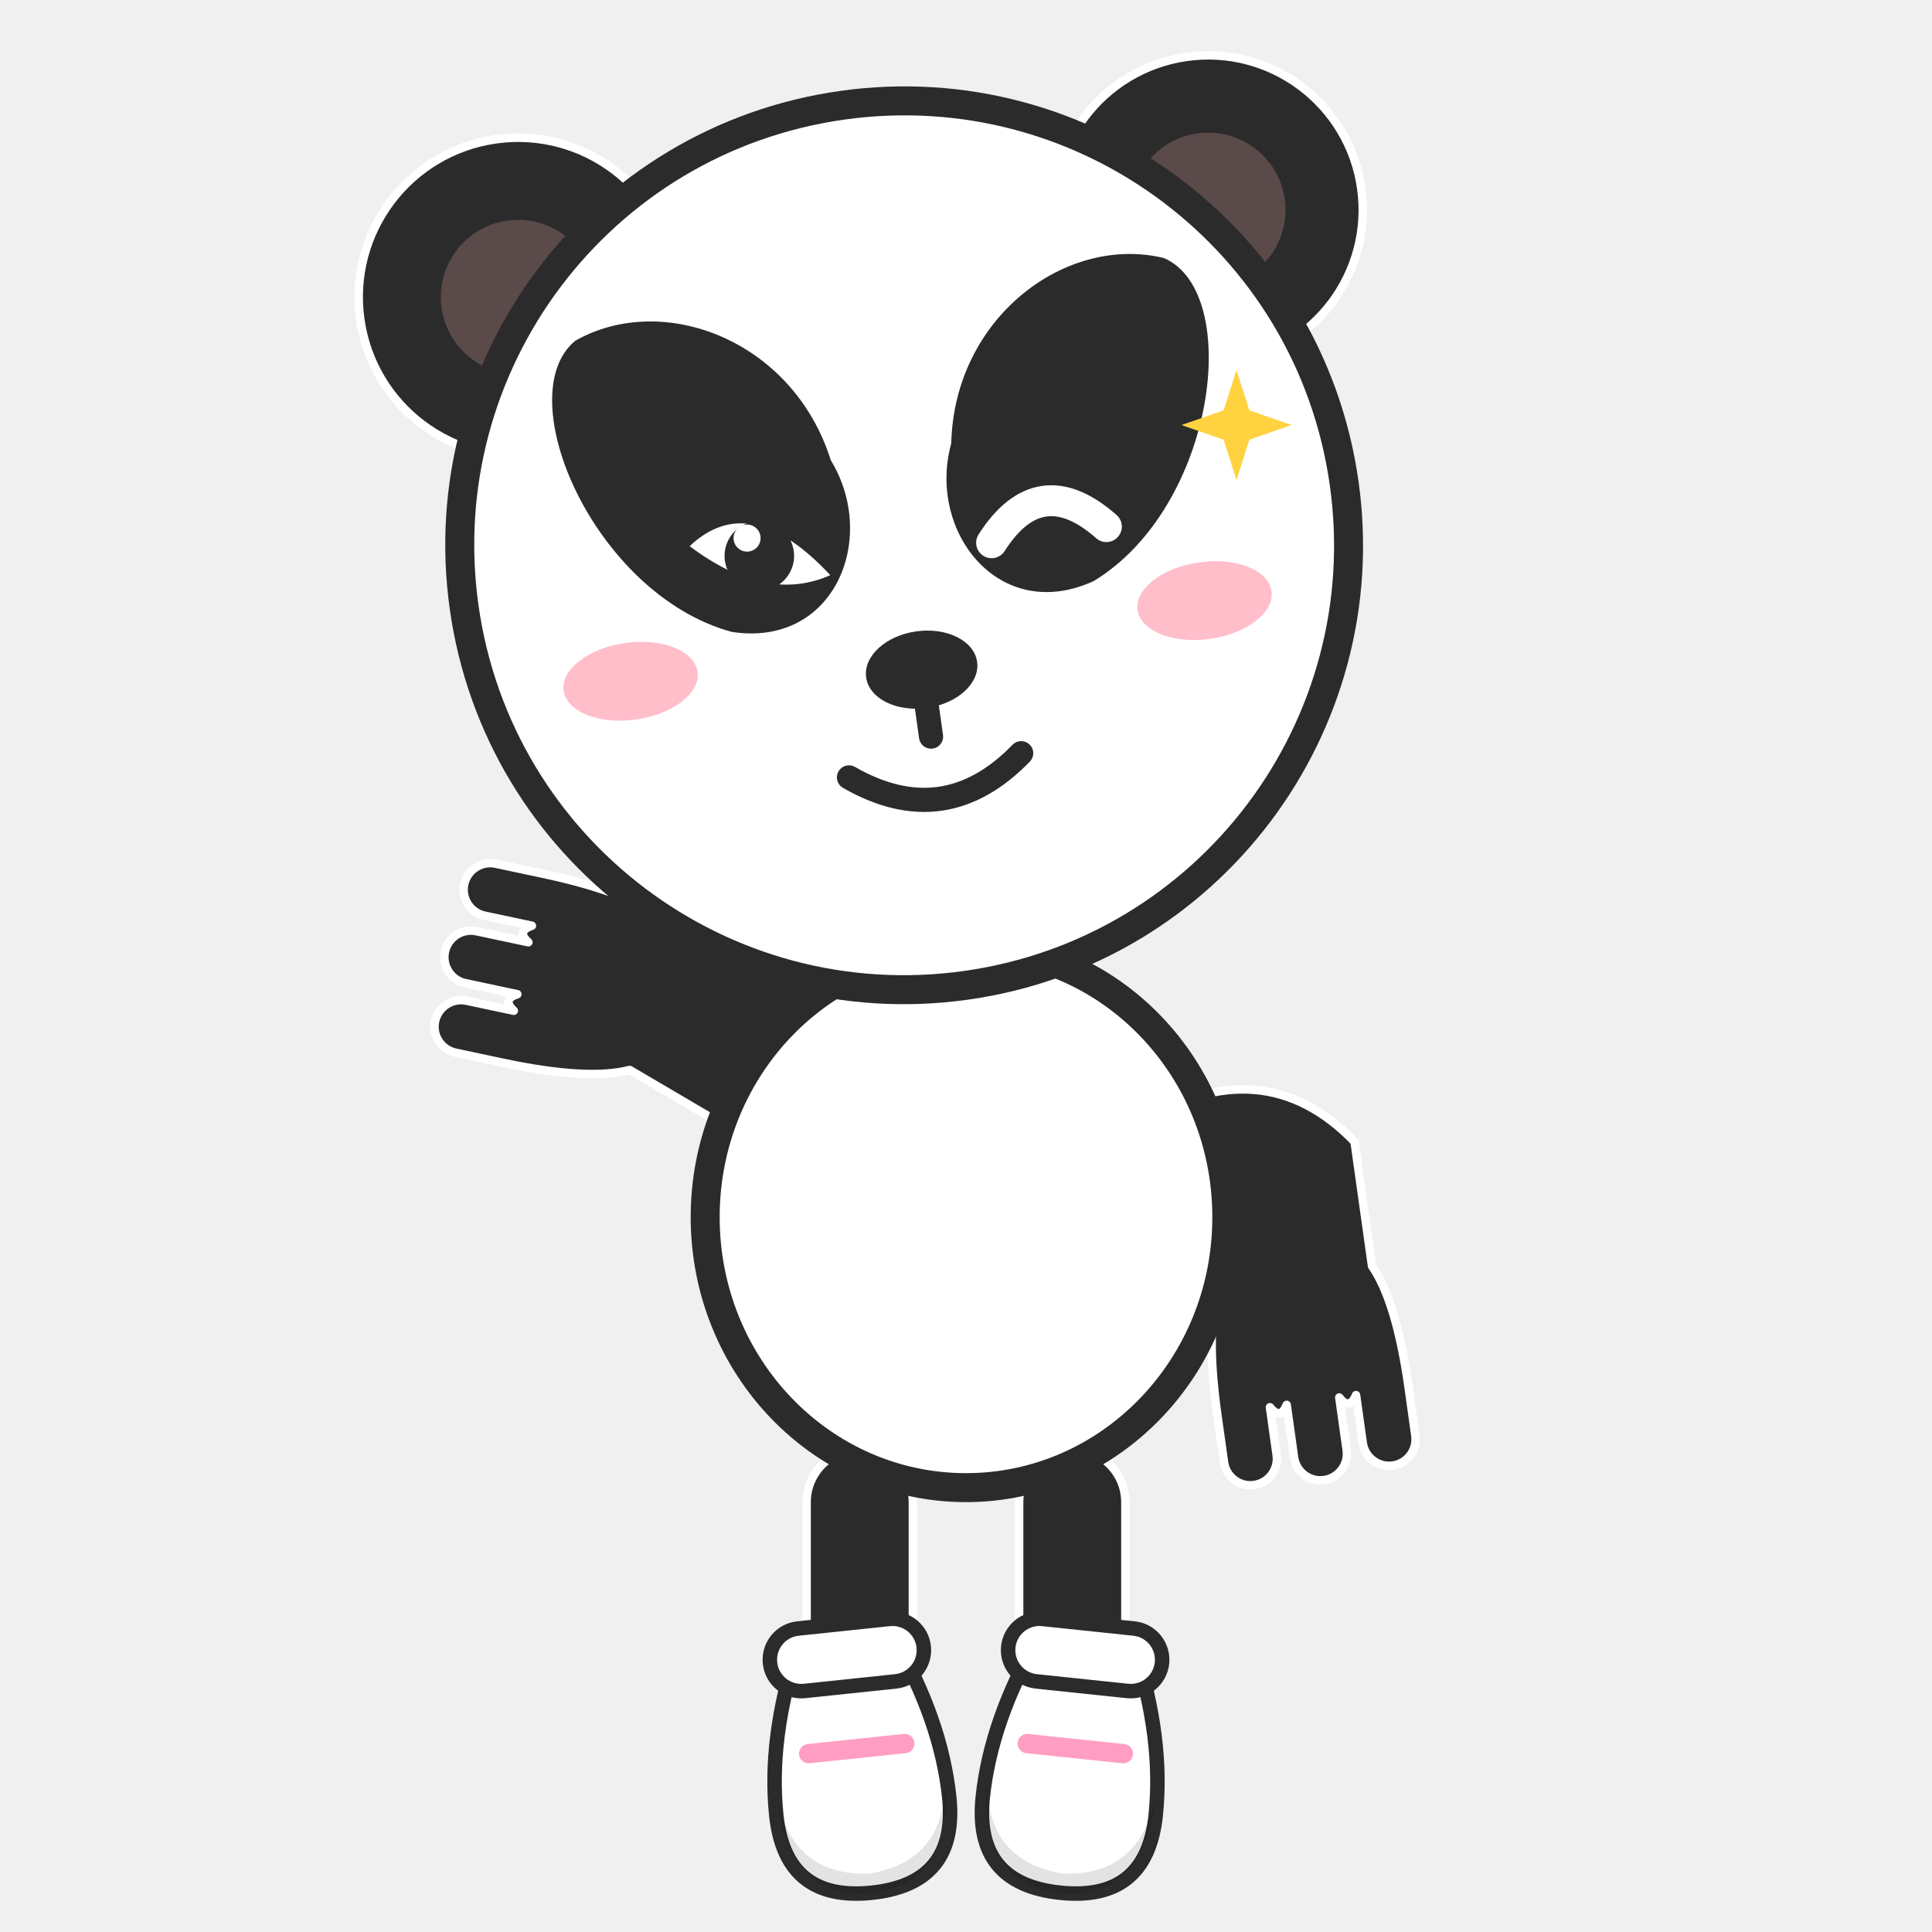
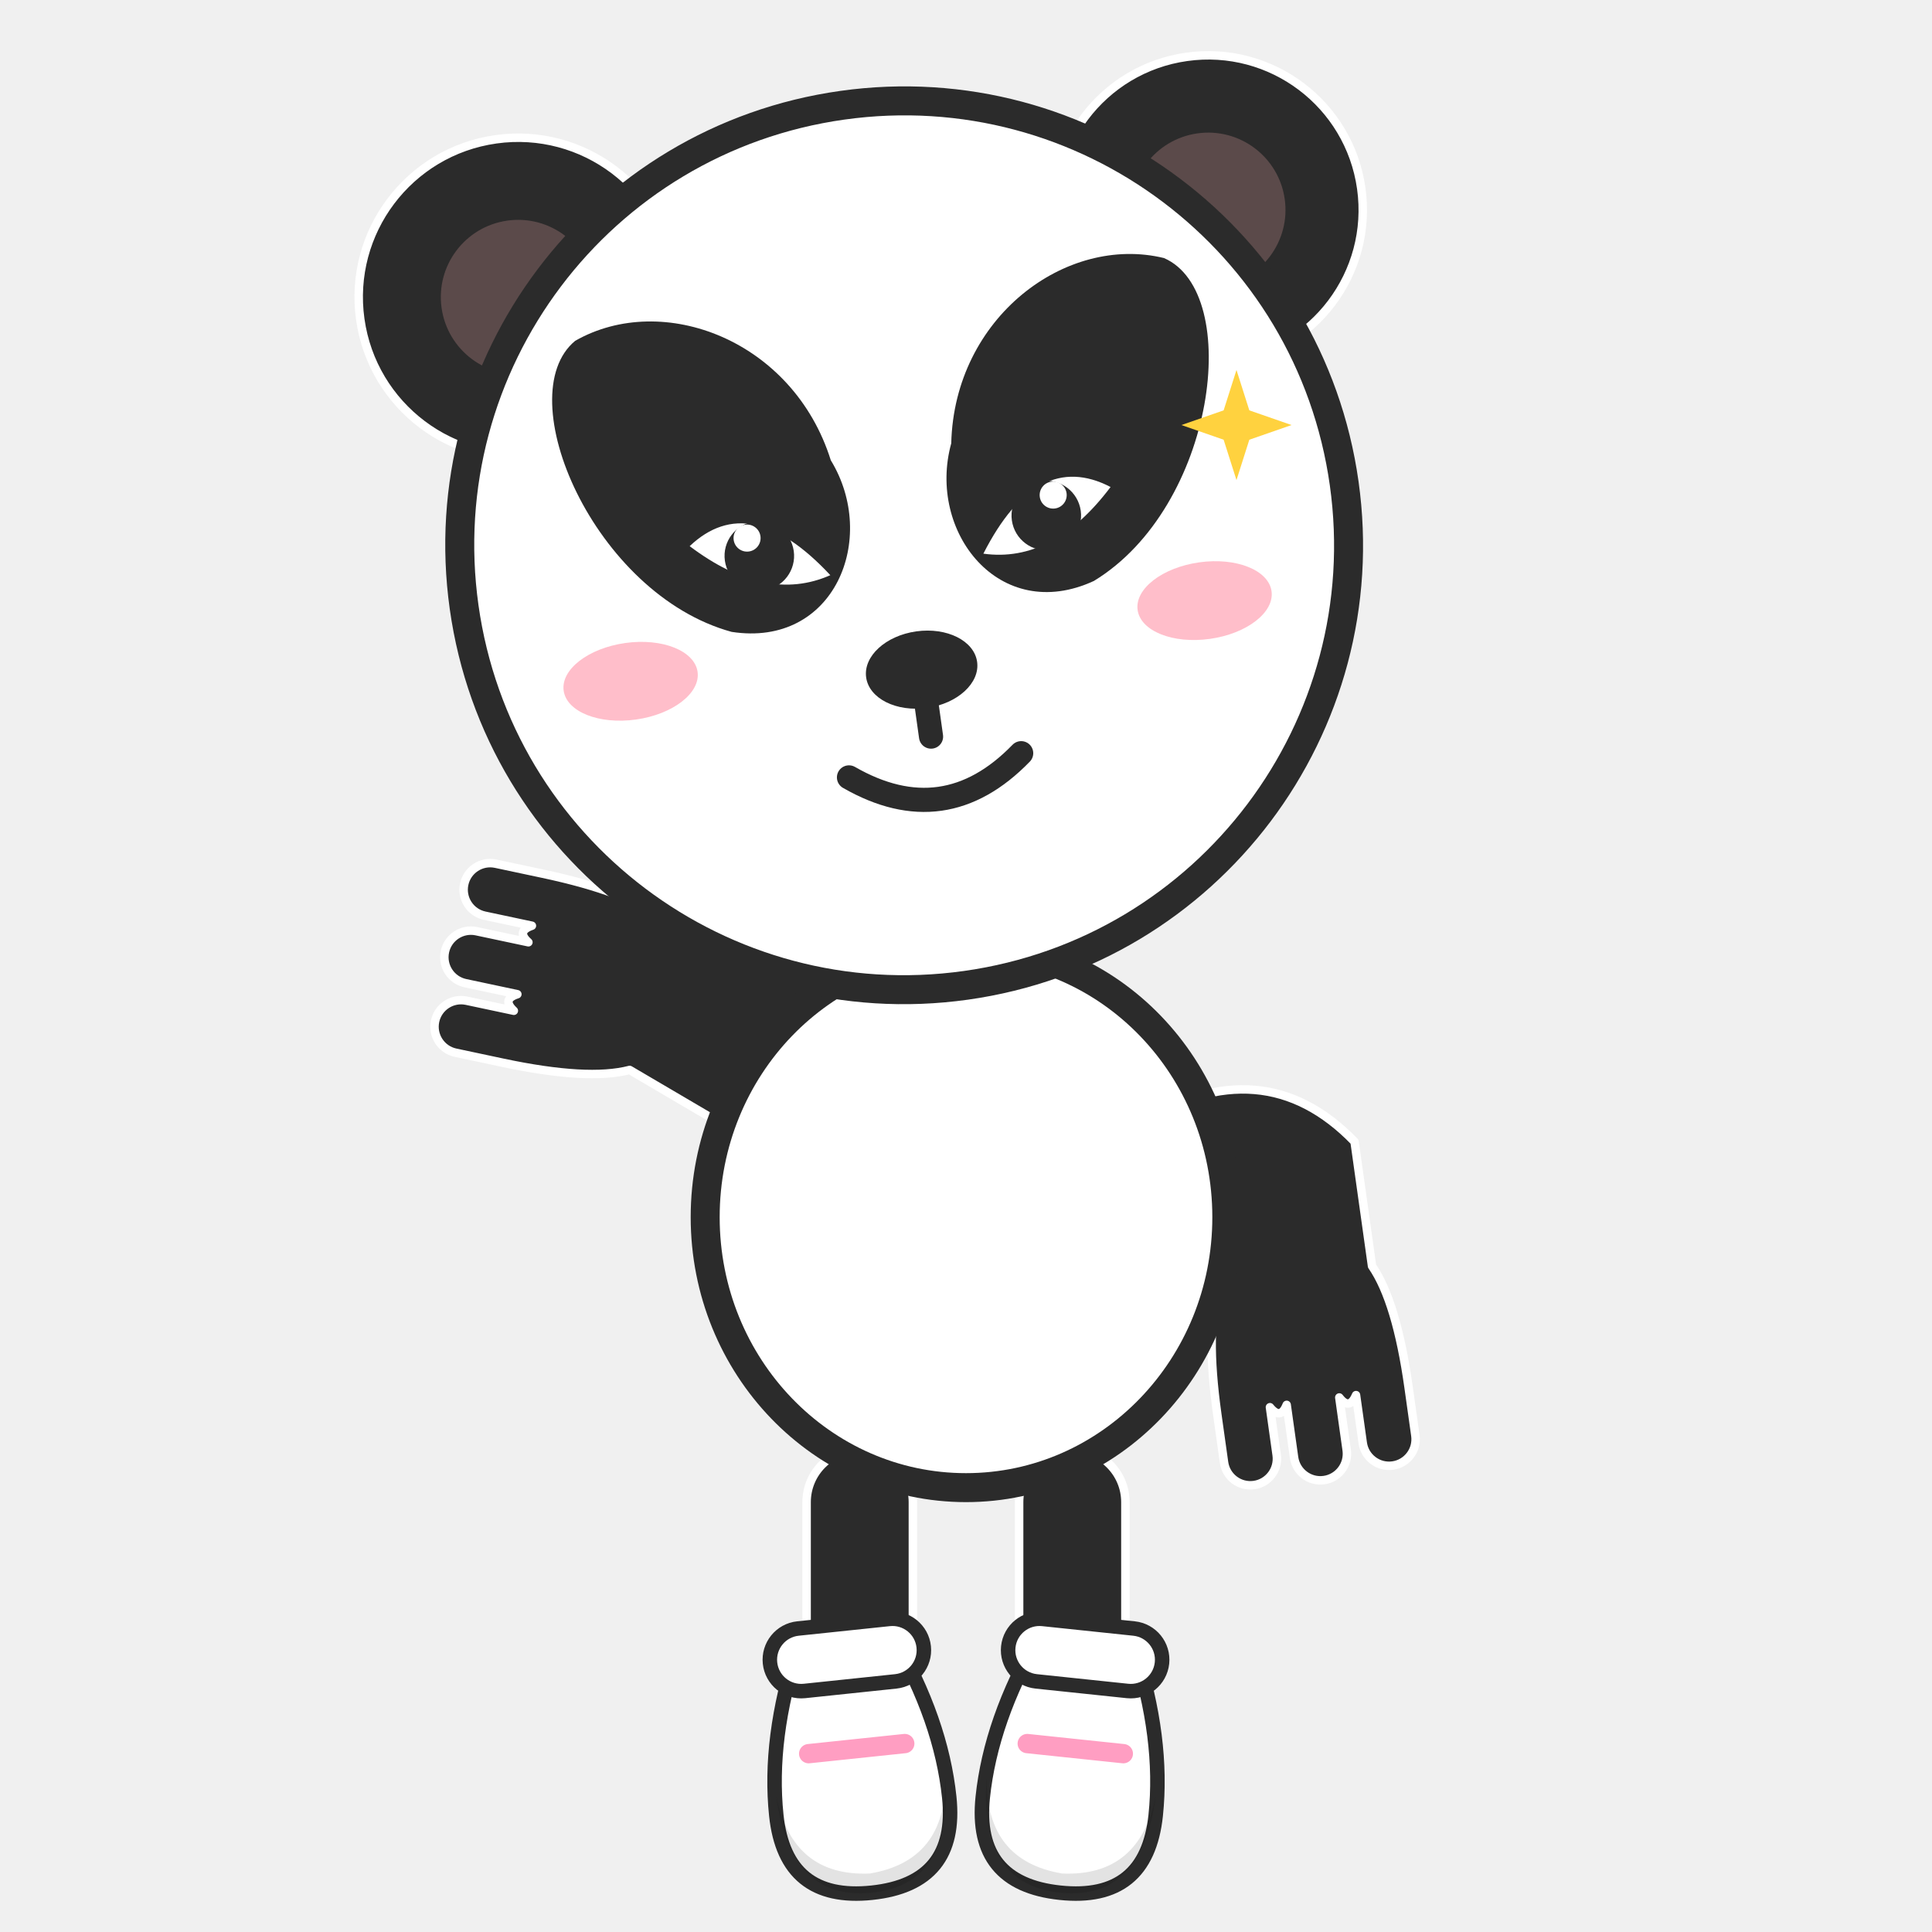
<svg xmlns="http://www.w3.org/2000/svg" viewBox="0 0 200 200" width="200" height="200" role="img" aria-label="Panda guino">
  <style>
.head{transform-box:view-box;transform-origin:100px 102px;animation:h 3s ease-in-out infinite}
.body{transform-box:fill-box;transform-origin:center;animation:b 3s ease-in-out infinite}
.arm-l{transform-box:view-box;transform-origin:80px 118px;animation:al .8s ease-in-out infinite}
.arm-r{transform-box:view-box;transform-origin:120px 118px;animation:ar 3s ease-in-out infinite}
.foot-l,.foot-r{animation:f 3s ease-in-out infinite}
- .eyes{transform-box:fill-box;transform-origin:center;animation:bl 3.4s ease-in-out infinite}
.mouth{transform-box:fill-box;transform-origin:center;animation:sm 3s ease-in-out infinite}
.blush{animation:fl 2.4s ease-in-out infinite}
.extra{transform-box:view-box;transform-origin:128px 44px;animation:sp 1.6s ease-in-out infinite}
@keyframes h{0%,100%{transform:rotate(-10deg)}50%{transform:rotate(-5deg)}}
@keyframes b{0%,100%{transform:scale(1)}50%{transform:scale(1.03)}}
@keyframes al{0%,100%{transform:rotate(-6deg)}50%{transform:rotate(10deg)}}
@keyframes ar{0%,100%{transform:rotate(0deg)}50%{transform:rotate(-3deg)}}
@keyframes f{0%,100%{transform:translateY(0)}50%{transform:translateY(-1px)}}
- @keyframes bl{0%,88%,100%{transform:scaleY(1)}94%{transform:scaleY(.15)}}
@keyframes sm{0%,100%{transform:rotate(0)}50%{transform:rotate(-2deg) translateY(-.6px)}}
@keyframes fl{0%,100%{opacity:.55}50%{opacity:.95}}
@keyframes sp{0%,100%{opacity:0;transform:scale(.3) rotate(0)}50%{opacity:1;transform:scale(1.1) rotate(45deg)}}
@media(prefers-reduced-motion:reduce){.panda *{animation:none!important}}</style>
  <defs>
    <g id="foot">
      <path d="M84 170Q80 179 80 187Q80 196 89 196Q98 196 98 187Q98 179 94 170Z" fill="#fff" stroke="#2b2b2b" stroke-width="1.5" />
      <path d="M80.2 185Q80.5 196 89 196Q97.5 196 97.8 185Q97 193.5 89 194Q81 193.5 80.2 185Z" fill="#000" opacity="0.11" />
      <rect x="81" y="168" width="16" height="6.5" rx="3.25" fill="#fff" stroke="#2b2b2b" stroke-width="1.5" />
      <path d="M84 181H94" fill="none" stroke="#ff9ec2" stroke-width="2" stroke-linecap="round" />
    </g>
    <path id="patch" d="M71 29C63 33 67 55 80 62C90 66 97 56 94 47C93 34 81 26 71 29Z" fill="#2b2b2b" />
    <path id="spark" d="M0 -6 L1.4 -1.6 L6 0 L1.4 1.6 L0 6 L-1.4 1.6 L-6 0 L-1.4 -1.6 Z" />
    <path id="arm" d="M82 116Q68 110 60 121L60 134Q58 138 58 147L58 152A2.75 2.75 0 0 0 63.5 152L63.5 147Q64.4 148.5 65.25 147L65.25 152.5A2.75 2.75 0 0 0 70.75 152.5L70.75 147Q71.6 148.5 72.5 147L72.5 152A2.75 2.75 0 0 0 78 152L78 147Q78 138 76 134L82 116Z" />
  </defs>
  <g class="panda" data-emotion="guino" fill="#2b2b2b" stroke-linejoin="round">
    <g class="legs" stroke="#fff" stroke-width="0.875">
      <rect x="83.5" y="150" width="11" height="30" rx="5.5" />
      <rect x="105.5" y="150" width="11" height="30" rx="5.5" />
    </g>
    <g class="foot-l">
      <use href="#foot" transform="rotate(-6 89 184)" />
    </g>
    <g class="foot-r">
      <use href="#foot" transform="matrix(-1 0 0 1 200 0) rotate(-6 89 184)" />
    </g>
    <g class="arms" stroke="#fff" stroke-width="0.875">
      <g class="arm-l">
        <g transform="rotate(102 80 118)">
          <use href="#arm" />
        </g>
      </g>
      <g class="arm-r">
        <g transform="matrix(-1 0 0 1 200 0) rotate(8 80 118)">
          <use href="#arm" />
        </g>
      </g>
    </g>
    <ellipse class="body" cx="100" cy="126" rx="27" ry="28" fill="#fff" stroke="#2b2b2b" stroke-width="3" />
    <g class="head" transform="rotate(-8 100 102)">
      <g class="ears" stroke="#fff" stroke-width="0.875">
        <circle cx="64" cy="25" r="16.5" />
        <circle cx="136" cy="26" r="16" />
      </g>
      <circle cx="64" cy="25" r="8" fill="#5b4a4a" />
      <circle cx="136" cy="26" r="8" fill="#5b4a4a" />
      <circle class="skull" cx="100" cy="56" r="46" fill="#fff" stroke="#2b2b2b" stroke-width="3" />
      <g class="patches">
        <use href="#patch" transform="translate(85 50) rotate(-5) translate(-85 -50)" />
        <use href="#patch" transform="matrix(-1 0 0 1 200 0) translate(85 50) rotate(-5) translate(-85 -50)" />
      </g>
      <g class="eyes">
        <path d="M78 53 Q85 48 92 58 Q85 60 78 53 Z" fill="#fff" />
        <circle cx="85" cy="55" r="3.6" fill="#2b2b2b" />
        <circle cx="84" cy="53" r="1.4" fill="#fff" />
-         <path d="M109 57 Q115 50 121 57" fill="none" stroke="#fff" stroke-width="3.2" stroke-linecap="round" />
+         <path d="M122 53 Q115 48 108 58 Q115 60 122 53 Z" fill="#fff" />
+         <circle cx="115" cy="55" r="3.6" fill="#2b2b2b" />
+         <circle cx="116" cy="53" r="1.4" fill="#fff" />
      </g>
      <ellipse class="nose" cx="100" cy="69" rx="5.8" ry="4" />
      <g class="mouth">
        <path d="M100 73 V76 M91 79 Q100 86 109 79" fill="none" stroke="#2b2b2b" stroke-width="2.5" stroke-linecap="round" />
      </g>
      <g class="blush" fill="#ffb3c1" opacity="0.85">
        <ellipse cx="70" cy="66" rx="7" ry="4" />
        <ellipse cx="130" cy="66" rx="7" ry="4" />
      </g>
    </g>
    <g class="extra" fill="#ffd23f">
      <use href="#spark" transform="translate(128 44) scale(0.95)" />
    </g>
  </g>
</svg>
